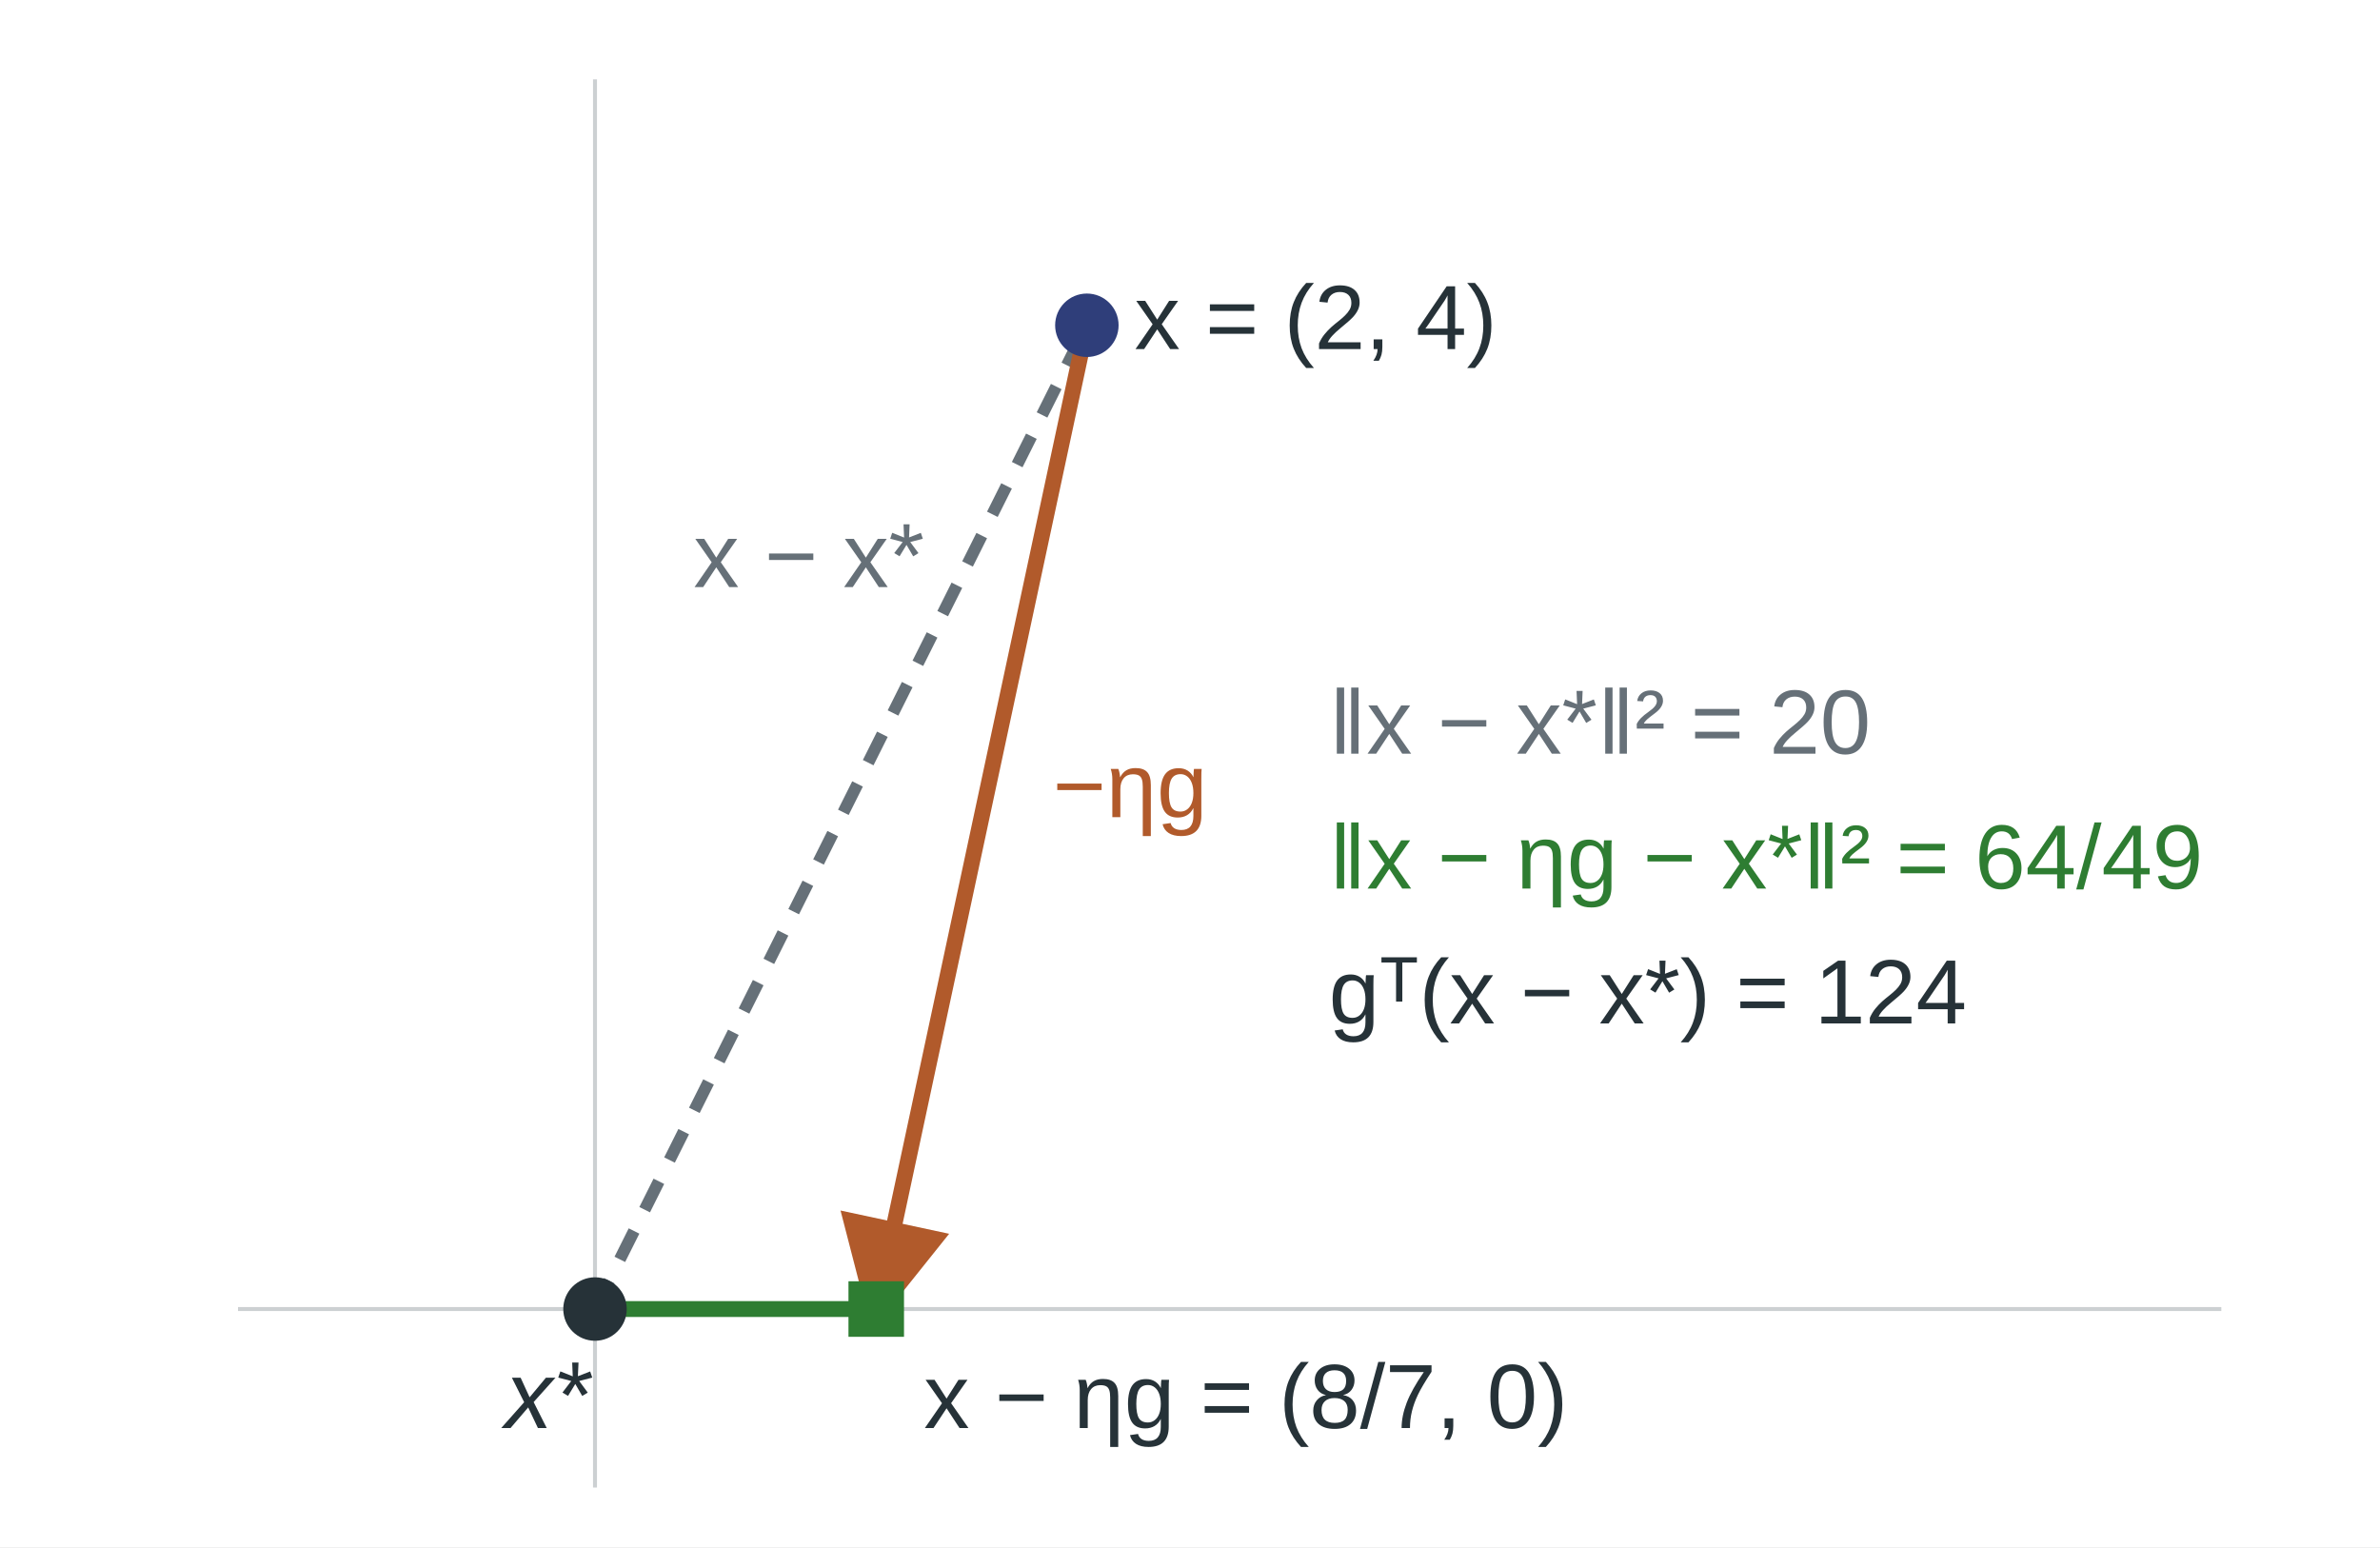
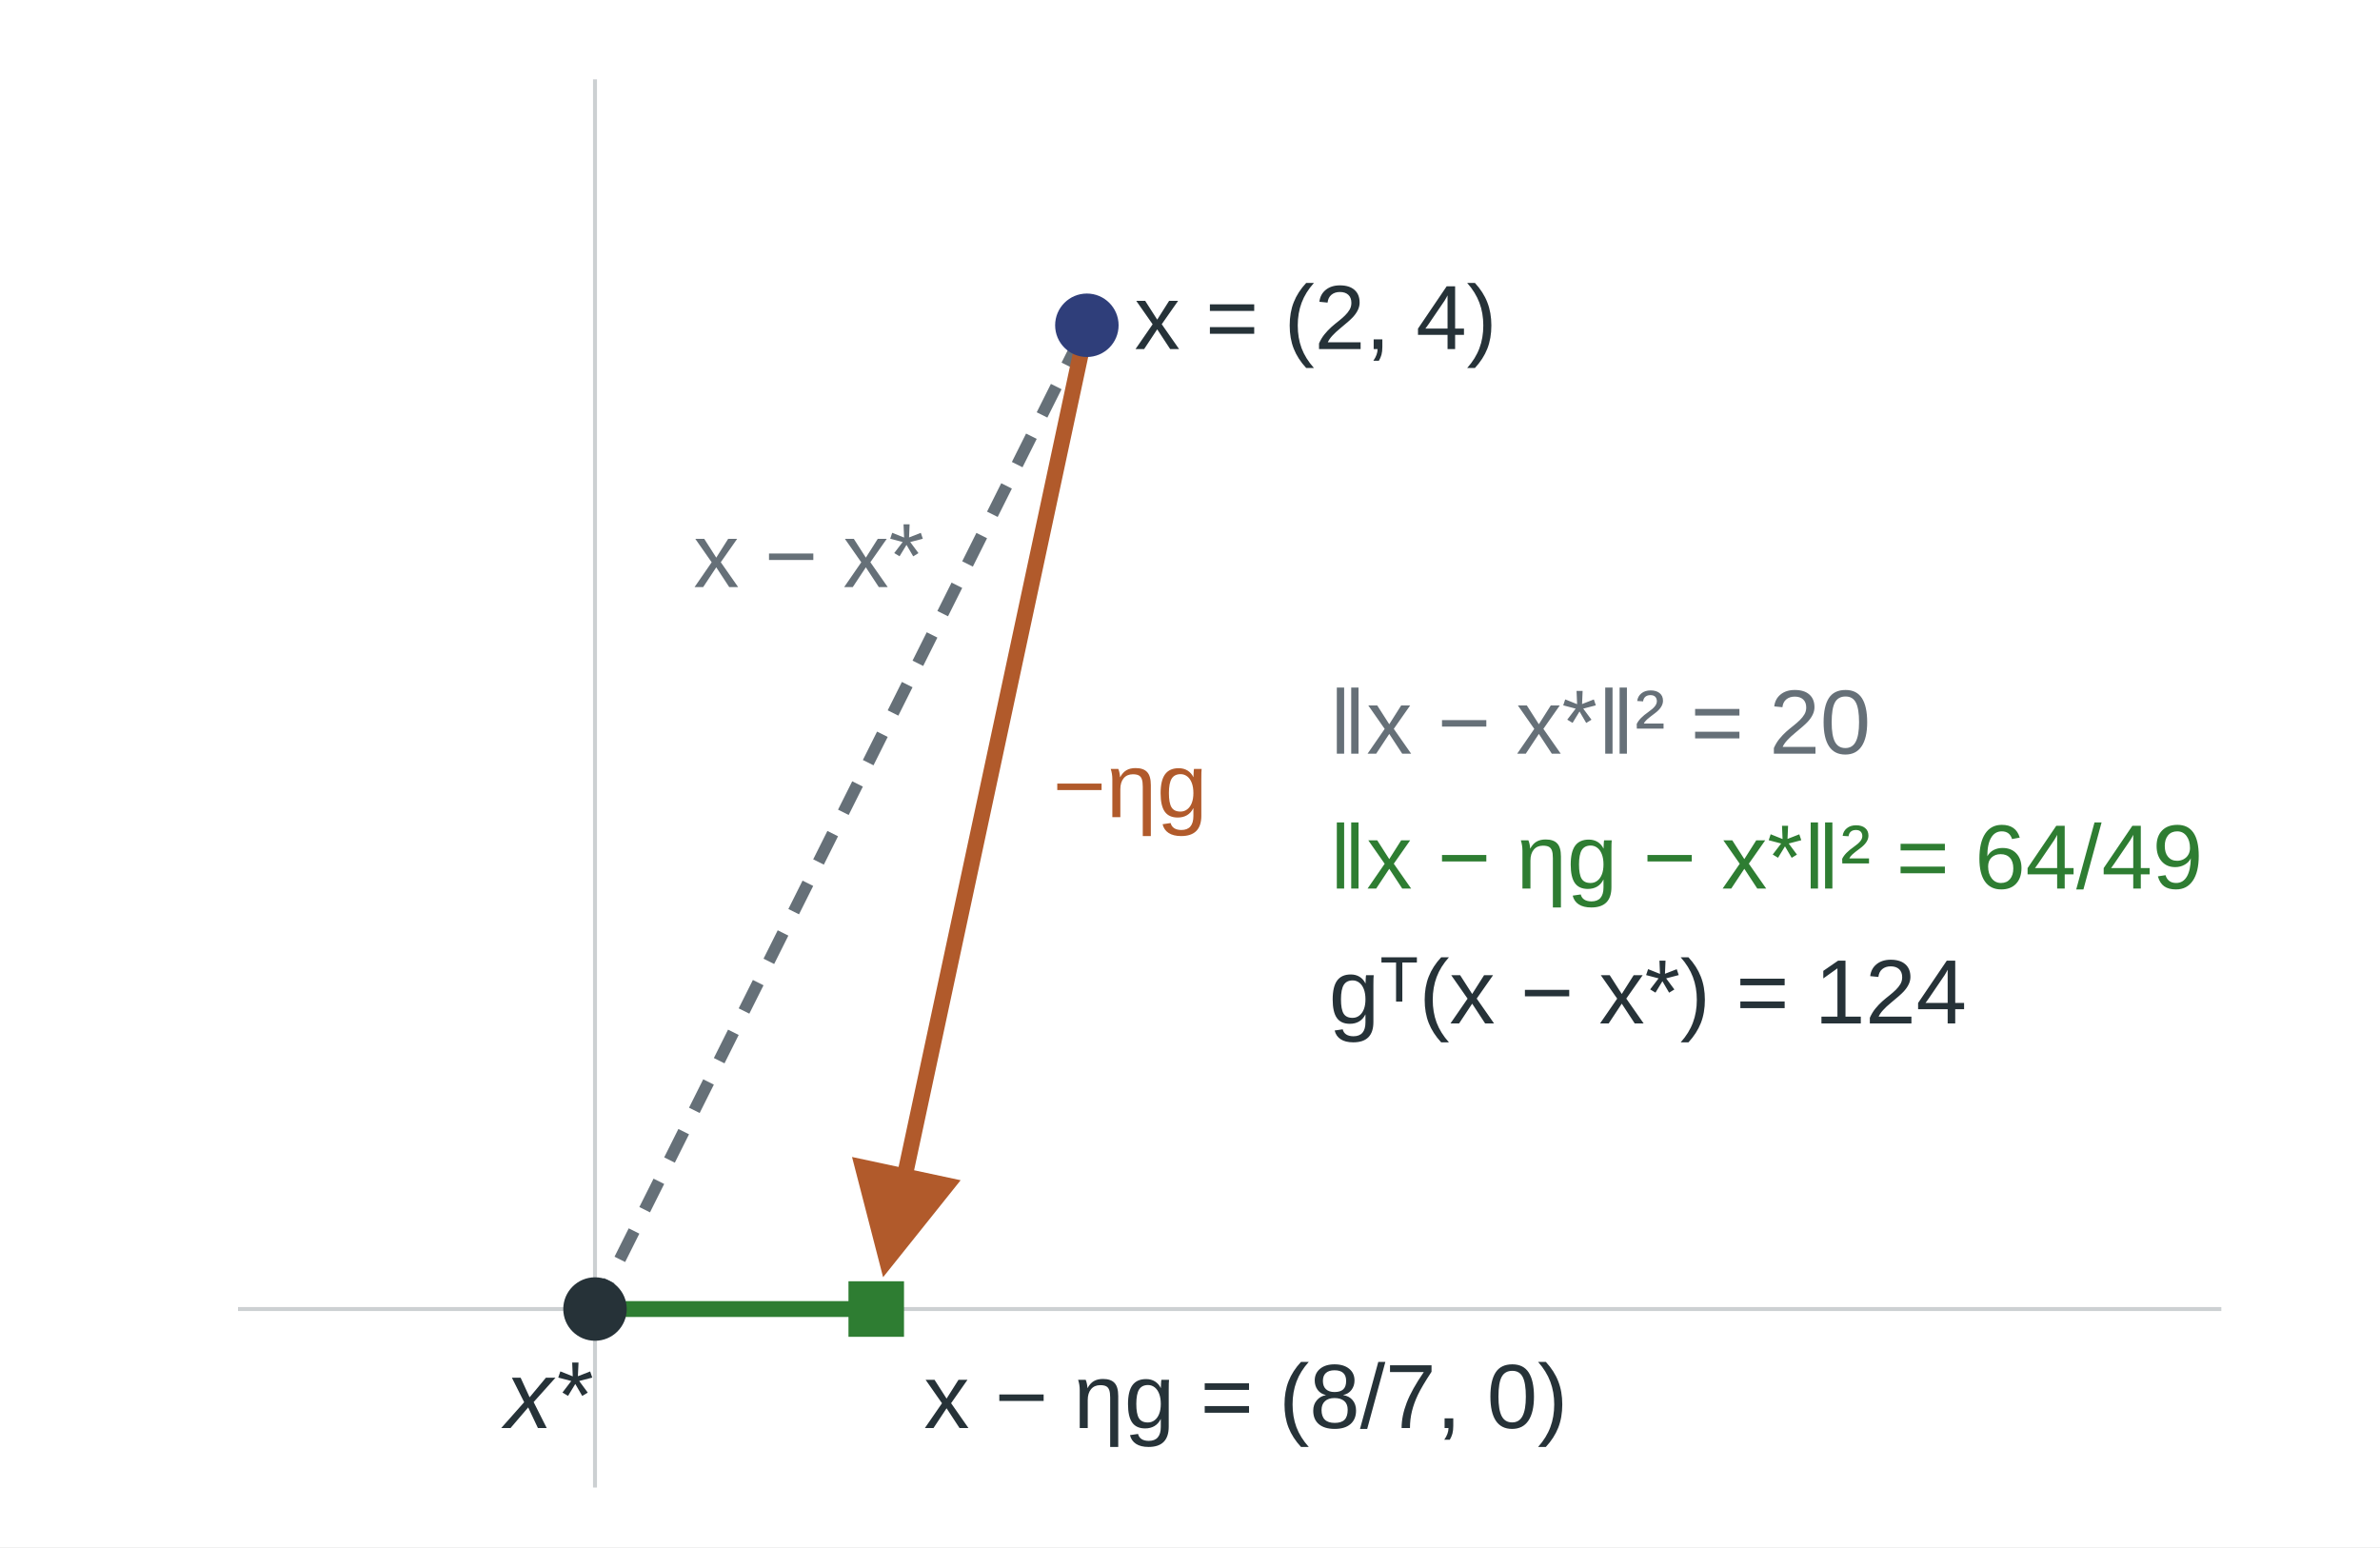
<svg xmlns="http://www.w3.org/2000/svg" width="600" height="390" viewBox="0 0 600 390" role="img" aria-labelledby="title desc">
  <defs>
    <marker id="arr" viewBox="0 0 10 10" refX="8" refY="5" markerWidth="7" markerHeight="7" orient="auto-start-reverse">
      <path d="M0 0L10 5L0 10Z" fill="context-stroke" />
    </marker>
  </defs>
  <rect width="100%" height="100%" fill="white" />
  <g font-family="Arial, sans-serif" font-size="22" fill="#263238">
    <line x1="60.0" y1="330.0" x2="560.0" y2="330.0" stroke="#ccd0d2" stroke-width="1" />
    <line x1="150.0" y1="375.0" x2="150.0" y2="20.0" stroke="#ccd0d2" stroke-width="1" />
    <line x1="150.0" y1="330.0" x2="274.0" y2="82.0" stroke="#667078" stroke-width="3" stroke-dasharray="8 6" />
    <line x1="150.0" y1="330.0" x2="220.9" y2="330.0" stroke="#2E7D32" stroke-width="4" />
-     <line x1="274.0" y1="82.0" x2="220.9" y2="330.0" stroke="#B15A2B" stroke-width="4" marker-end="url(#arr)" />
+     <line x1="274.0" y1="82.0" x2="223.8" y2="316.5" stroke="#B15A2B" stroke-width="4" marker-end="url(#arr)" />
    <circle cx="150.0" cy="330.0" r="7" fill="#263238" stroke="#263238" stroke-width="2" />
    <circle cx="274.0" cy="82.0" r="7" fill="#2F3E7A" stroke="#2F3E7A" stroke-width="2" />
    <rect x="214.9" y="324.0" width="12" height="12" fill="#2E7D32" stroke="#2E7D32" stroke-width="2" />
    <text x="138.0" y="360.0" fill="#263238" text-anchor="middle" font-size="24" font-style="italic">x*</text>
    <text x="286.0" y="88.0" fill="#263238" text-anchor="start" font-size="23">x = (2, 4)</text>
    <text x="232.9" y="360.0" fill="#263238" text-anchor="start" font-size="23">x − ηg = (8/7, 0)</text>
    <text x="265.4" y="206.0" fill="#B15A2B" text-anchor="start" font-size="23">−ηg</text>
    <text x="233.0" y="148.0" fill="#667078" text-anchor="end" font-size="23">x − x*</text>
    <text x="335.0" y="190.0" fill="#667078" text-anchor="start" font-size="23">‖x − x*‖² = 20</text>
    <text x="335.0" y="224.0" fill="#2E7D32" text-anchor="start" font-size="23">‖x − ηg − x*‖² = 64/49</text>
    <text x="335.0" y="258.0" fill="#263238" text-anchor="start" font-size="23">gᵀ(x − x*) = 124</text>
  </g>
</svg>
